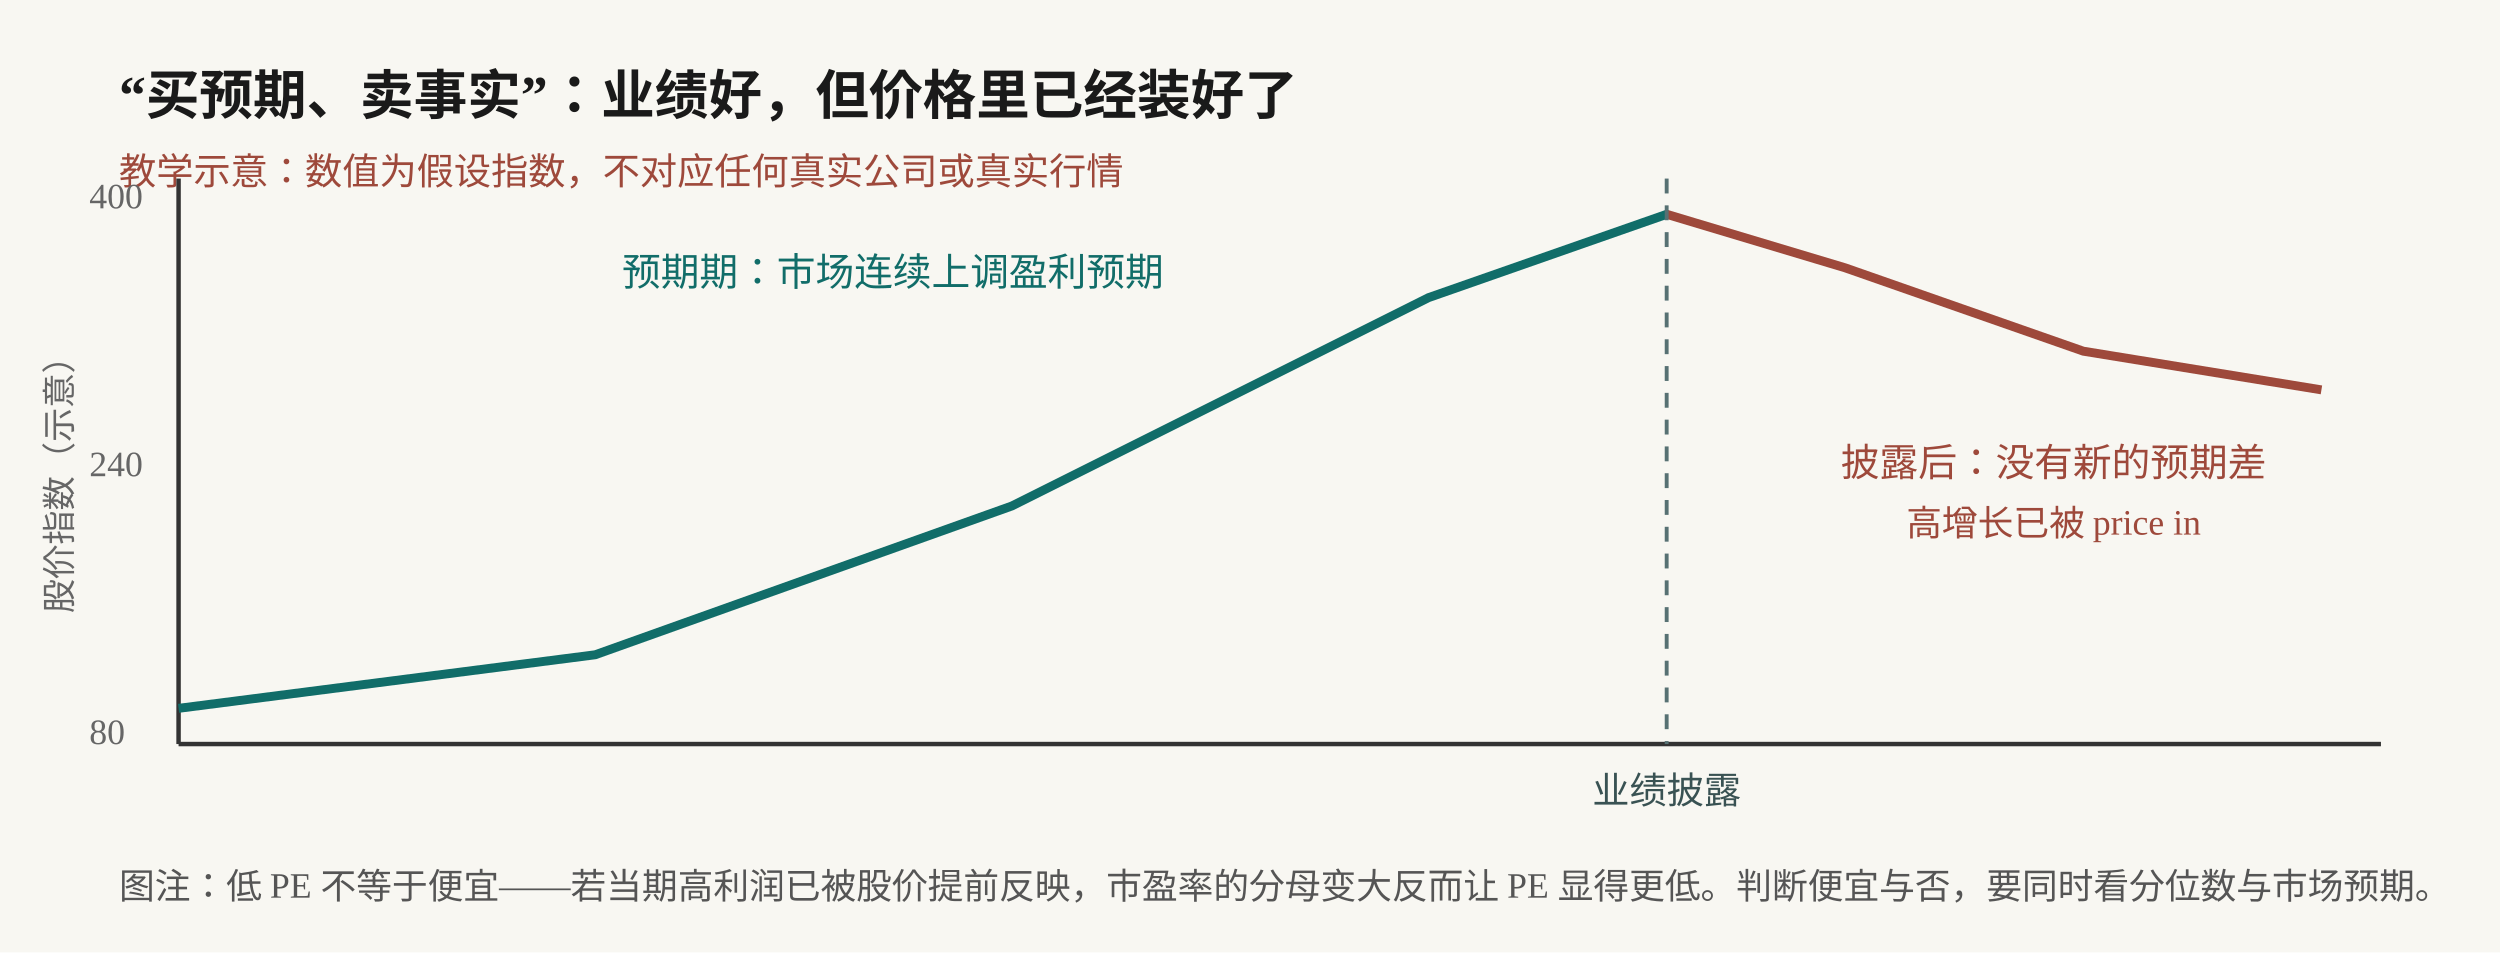
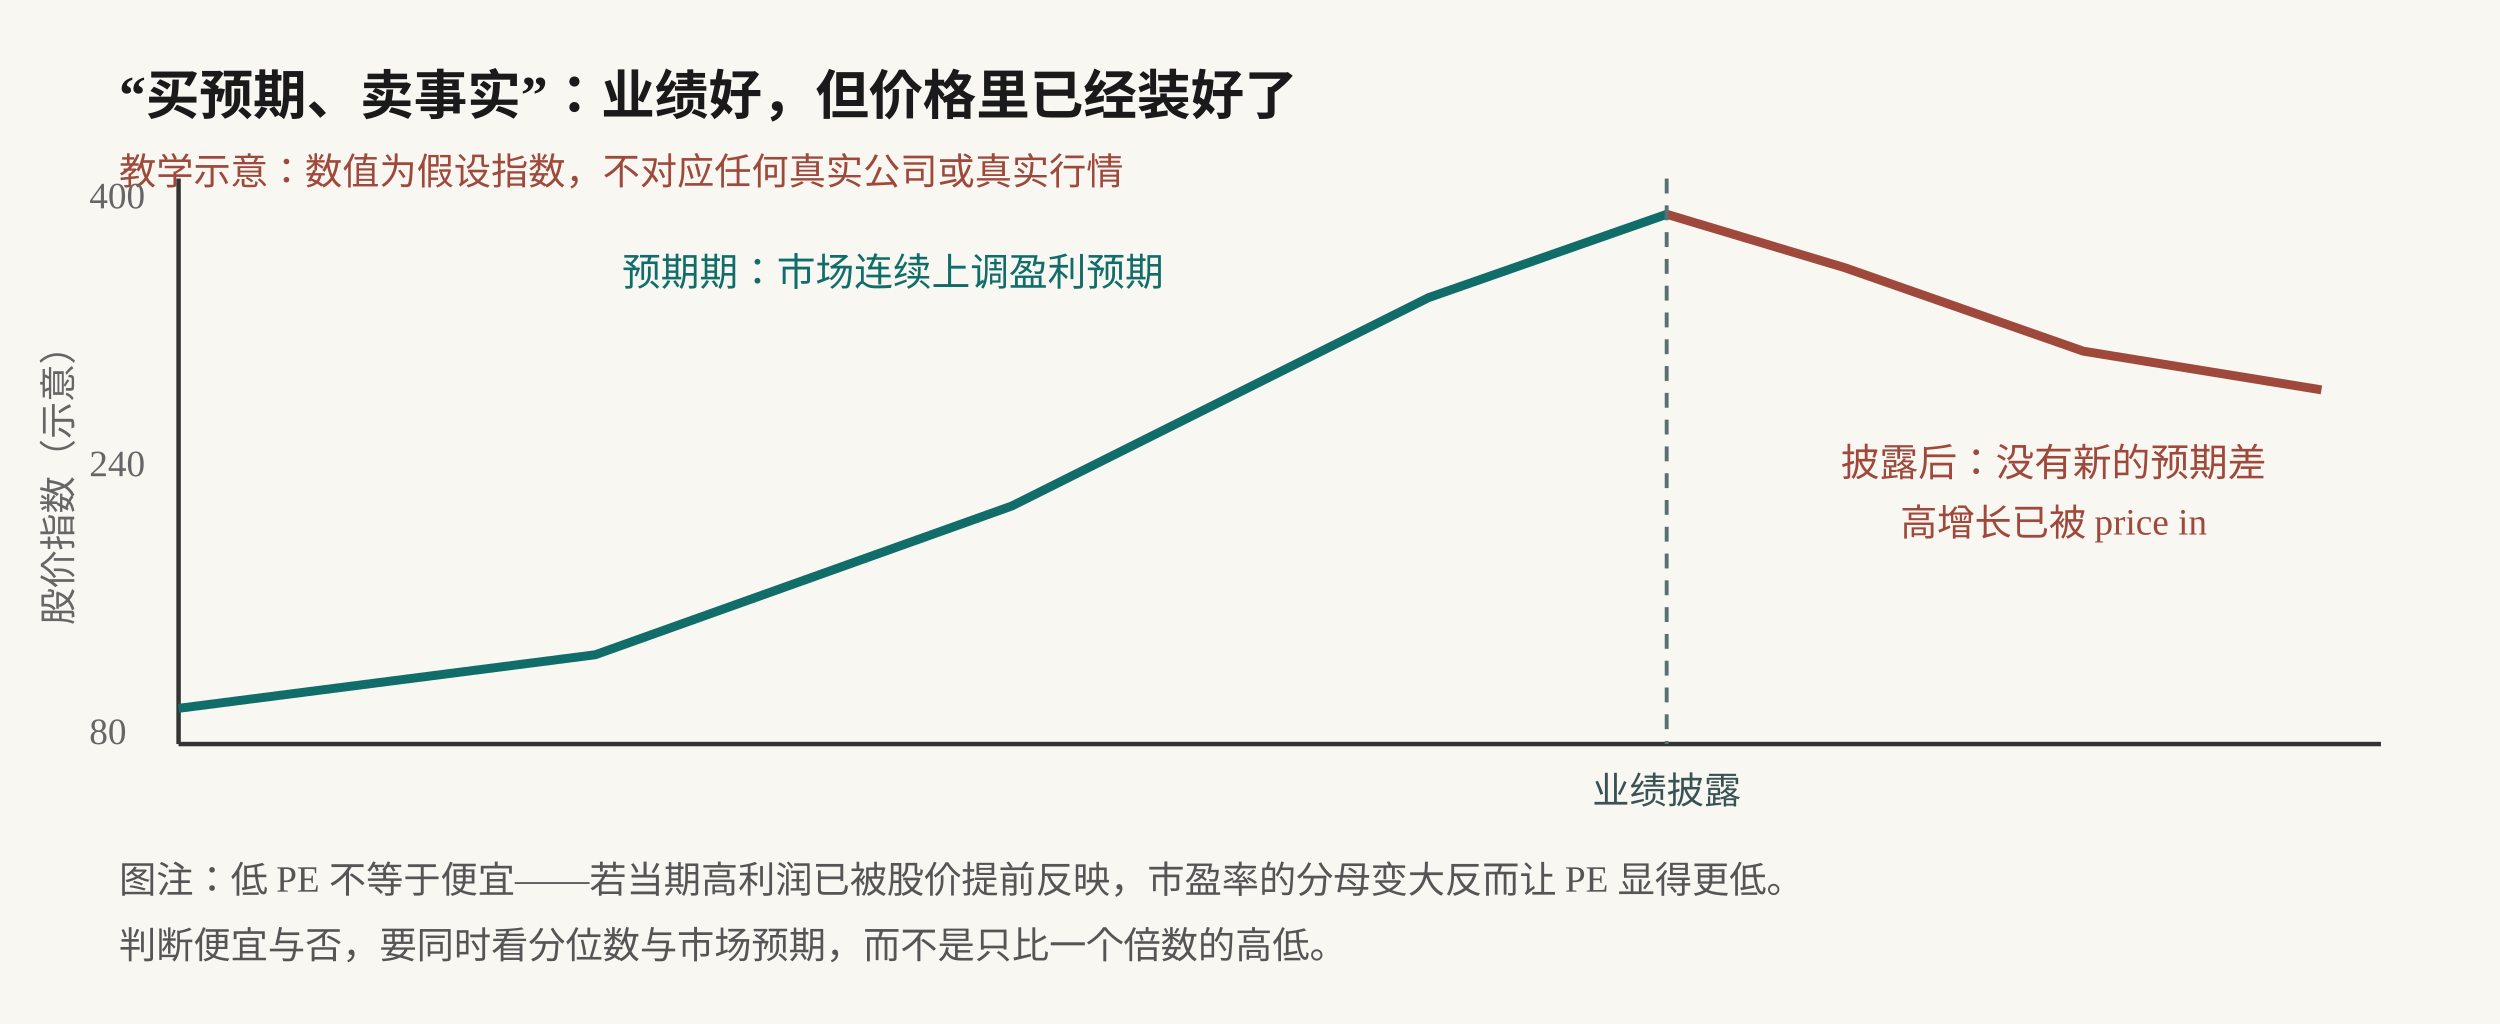
- <svg xmlns="http://www.w3.org/2000/svg" viewBox="0 0 840 320" role="img" aria-labelledby="t20e d20e">
-   <rect x="0" y="0" width="840" height="320" fill="#f8f7f2" />
+ <svg xmlns="http://www.w3.org/2000/svg" viewBox="0 0 840 344" role="img" aria-labelledby="t20e d20e">
+   <rect x="0" y="0" width="840" height="344" fill="#f8f7f2" />
  <text x="40" y="38" font-size="18" font-weight="700" fill="#1a1a1a">“买预期、卖事实”：业绩好，但价格里已经装好了</text>
  <text x="40" y="62" font-size="12.5" fill="#9e493b">教学示意：数值为假设指数，不对应任何真实公司或真实行情</text>
  <line x1="60" y1="250" x2="800" y2="250" stroke="#333" stroke-width="1.5" />
  <line x1="60" y1="60" x2="60" y2="250" stroke="#333" stroke-width="1.5" />
-   <text x="30" y="70" font-size="12" fill="#666">400</text>
-   <text x="30" y="160" font-size="12" fill="#666">240</text>
-   <text x="30" y="250" font-size="12" fill="#666">80</text>
-   <text x="24" y="160" font-size="11.5" fill="#666" transform="rotate(-90 24 160)" text-anchor="middle">股价指数（示意）</text>
+   <text x="30" y="70" font-size="12.5" fill="#666">400</text>
+   <text x="30" y="160" font-size="12.5" fill="#666">240</text>
+   <text x="30" y="250" font-size="12.5" fill="#666">80</text>
+   <text x="24" y="160" font-size="12.5" fill="#666" transform="rotate(-90 24 160)" text-anchor="middle">股价指数（示意）</text>
  <polyline points="60,238 200,220 340,170 480,100 560,72" fill="none" stroke="#116d69" stroke-width="3" />
  <polyline points="560,72 620,90 700,118 780,131" fill="none" stroke="#9e493b" stroke-width="3" />
  <line x1="560" y1="60" x2="560" y2="250" stroke="#577173" stroke-width="1.3" stroke-dasharray="5 4" />
  <text x="560" y="270" font-size="12.5" fill="#395253" text-anchor="middle">业绩披露</text>
  <text x="300" y="96" font-size="13" fill="#116d69" text-anchor="middle">预期期：市场连续上调盈利预期</text>
  <text x="690" y="160" font-size="13" fill="#9e493b" text-anchor="middle">披露后：没有新的预期差</text>
-   <text x="690" y="180" font-size="12" fill="#9e493b" text-anchor="middle">高增长已被 price in</text>
-   <text x="40" y="302" font-size="12" fill="#555">图注：低 PE 不等于便宜——若当期高利润已被股价提前反映，市盈率的分母变大反而让 PE 显得更低。判断便宜与否，要同时看分位数与市场预期。</text>
+   <text x="690" y="180" font-size="12.5" fill="#9e493b" text-anchor="middle">高增长已被 price in</text>
+   <text x="40" y="300" font-size="12.5" fill="#555">图注：低 PE 不等于便宜——若当期高利润已被股价提前反映，市盈率的分母变大反而让 PE 显得更低。</text>
+   <text x="40" y="322" font-size="12.5" fill="#555">判断便宜与否，要同时看分位数与市场预期，而不是只比一个倍数的高低。</text>
</svg>
